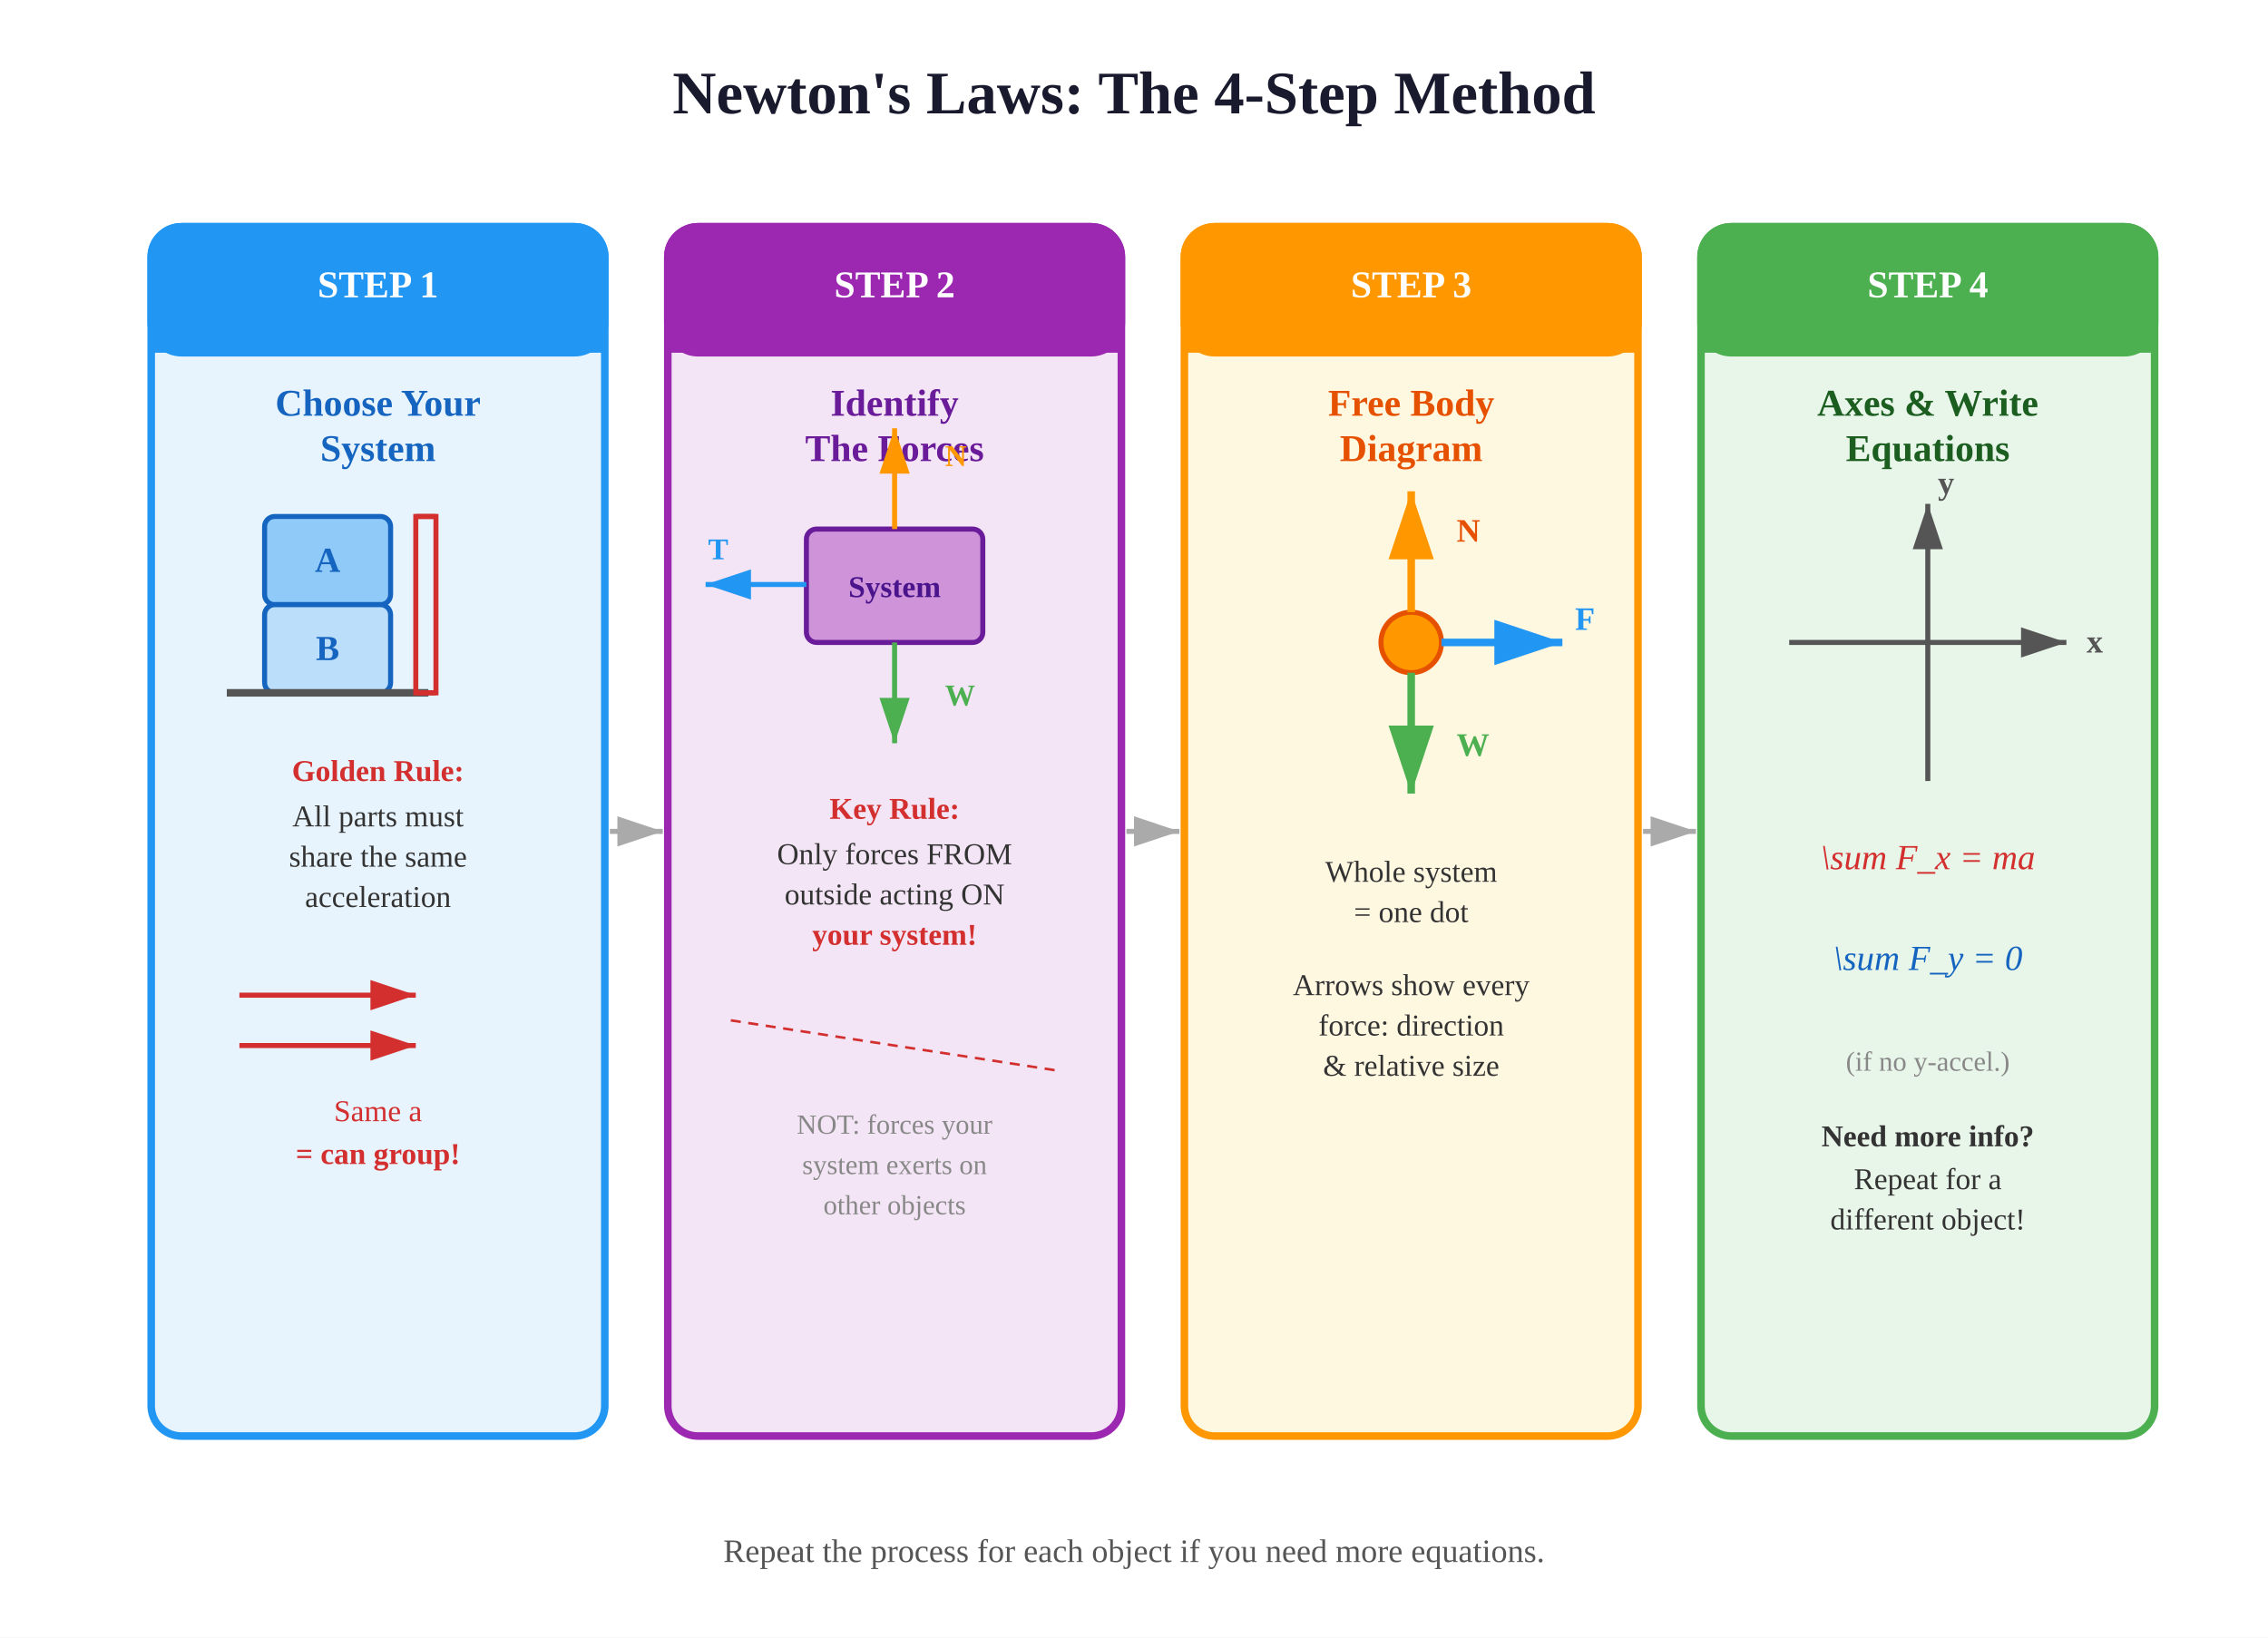
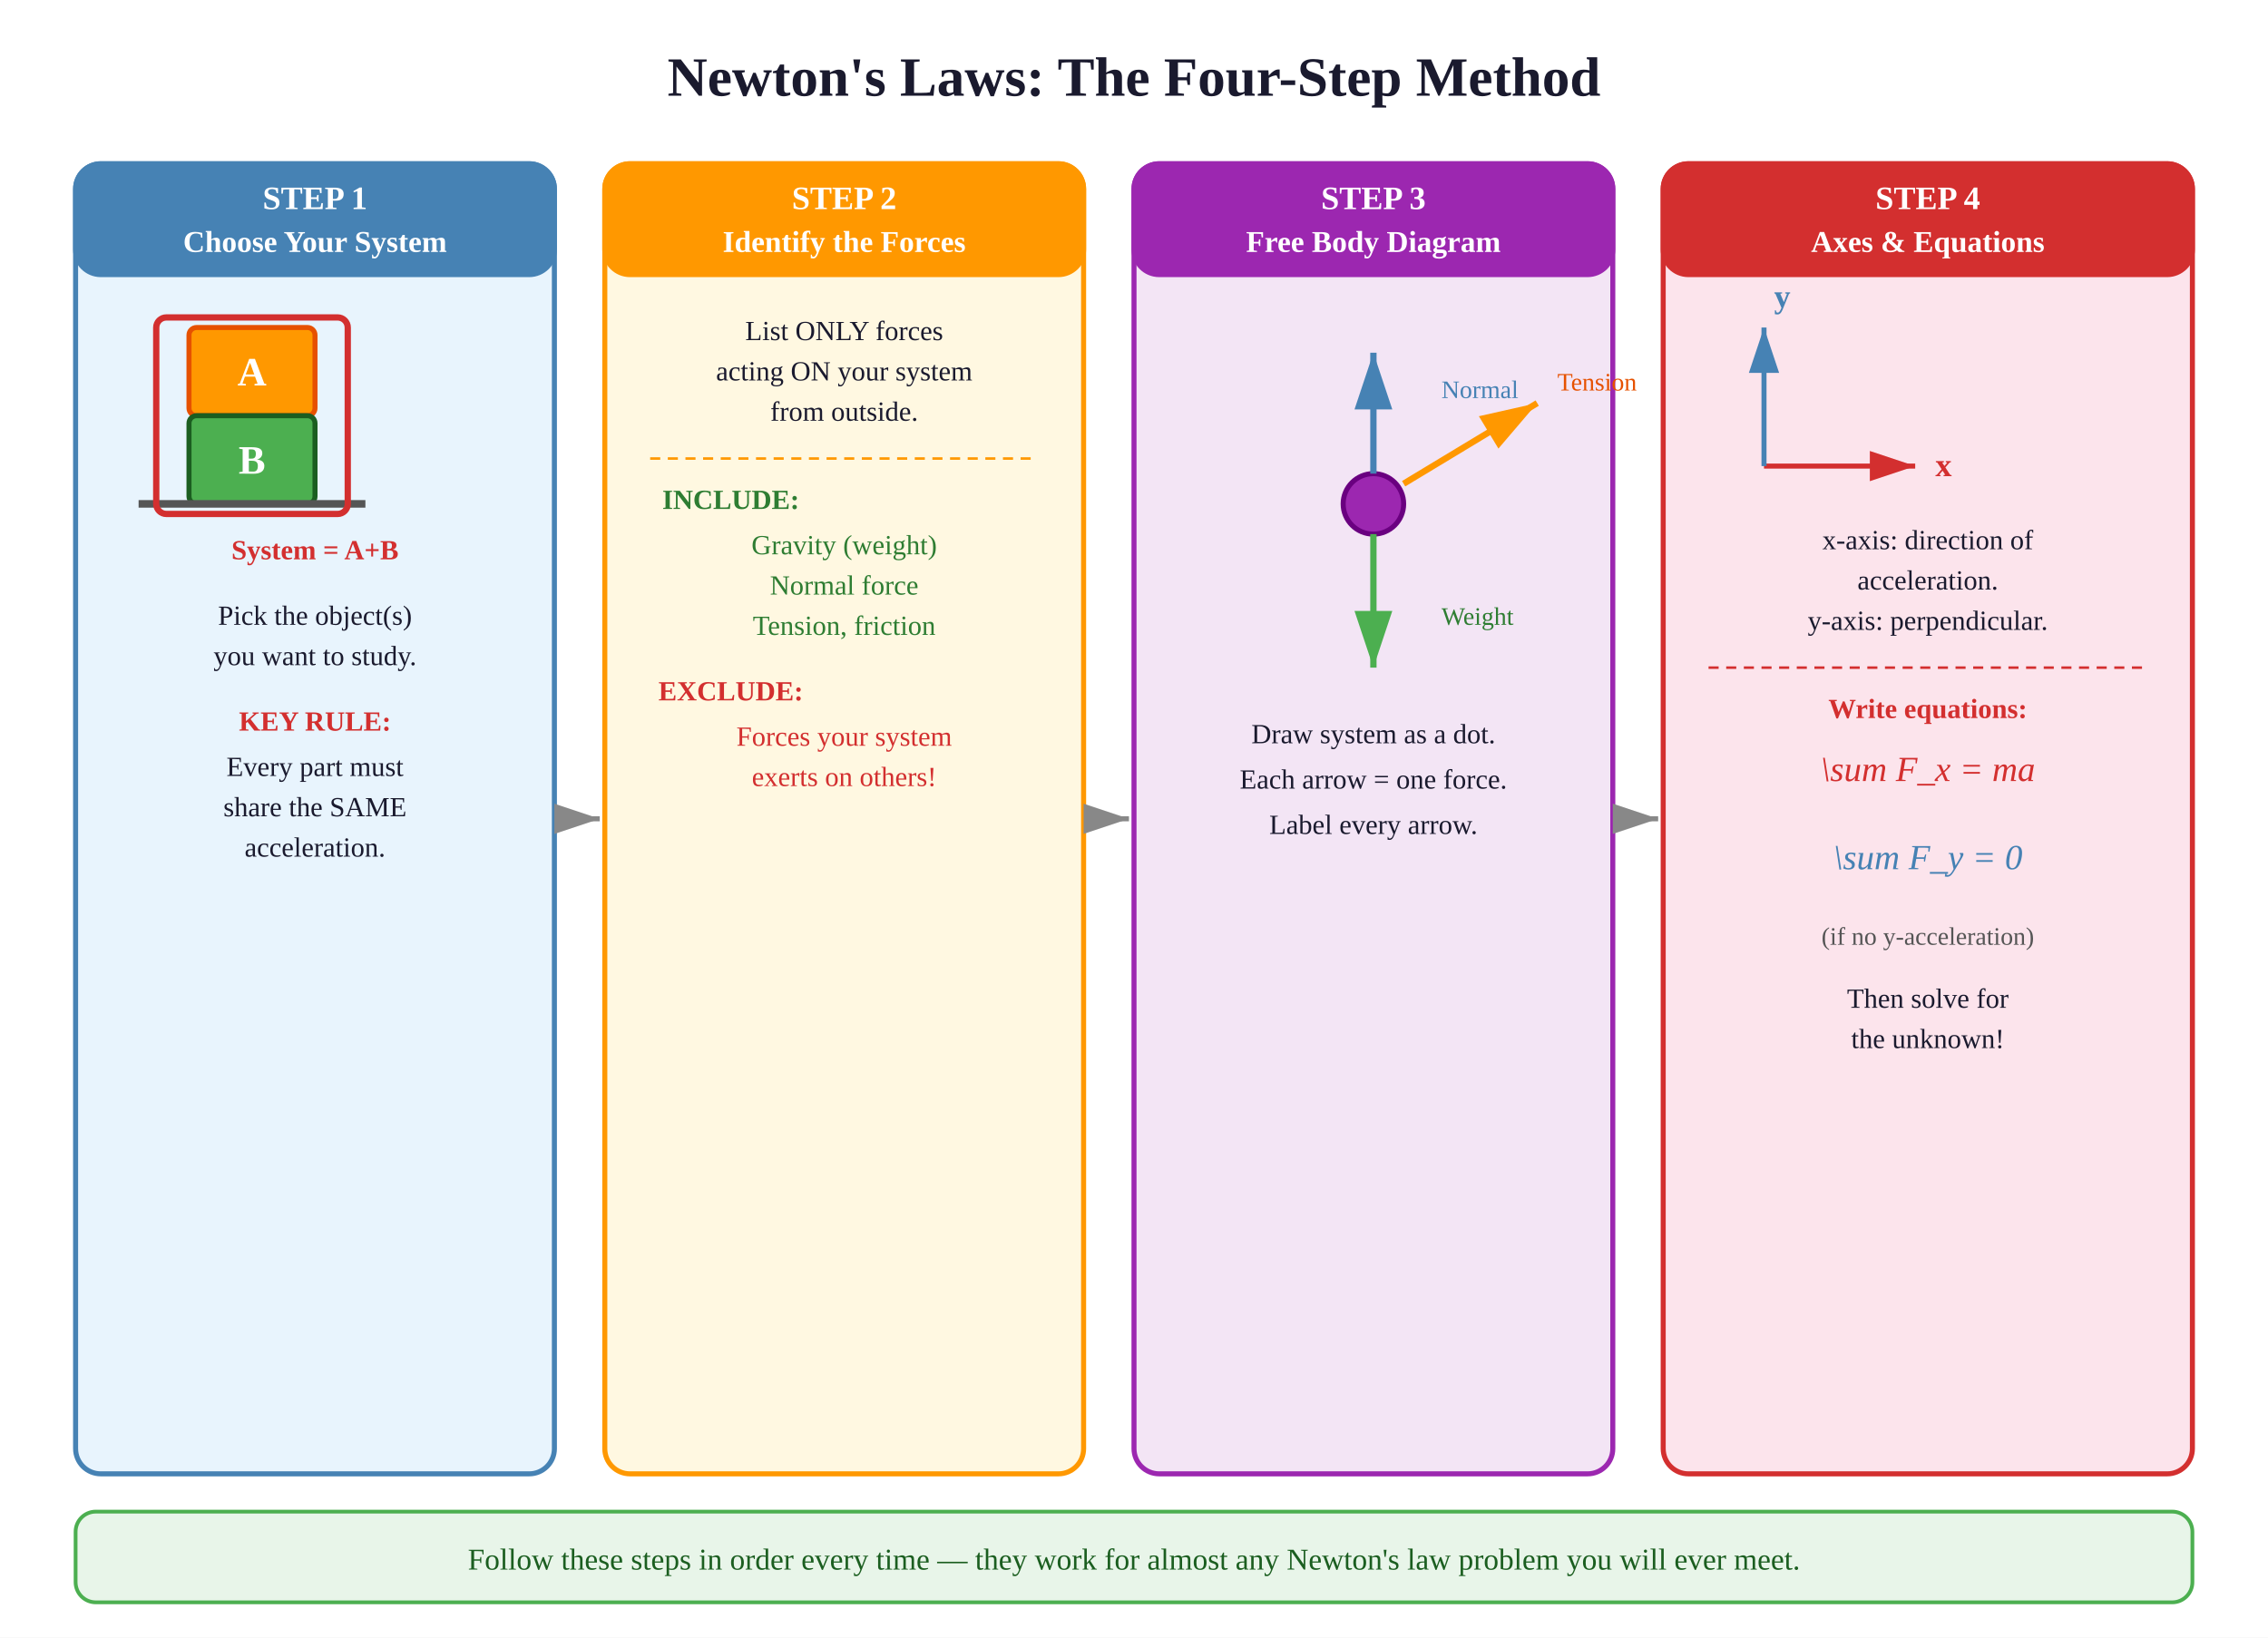
<svg xmlns="http://www.w3.org/2000/svg" width="900" height="650" viewBox="0 0 900 650">
  <rect x="0" y="0" width="900" height="650" fill="#ffffff" />
-   <text id="title" x="450" y="45" font-size="24" fill="#1a1a2e" text-anchor="middle" font-weight="bold">Newton's Laws: The 4-Step Method</text>
-   <rect id="step1_box" x="60" y="90" width="180" height="480" rx="12" fill="#e8f4fd" stroke="#2196F3" stroke-width="3" />
-   <rect id="step1_header" x="60" y="90" width="180" height="50" rx="12" fill="#2196F3" stroke="#2196F3" stroke-width="3" />
-   <rect id="step1_header_bottom" x="60" y="120" width="180" height="20" rx="0" fill="#2196F3" stroke="none" stroke-width="0" />
-   <text id="step1_num" x="150" y="118" font-size="15" fill="#ffffff" text-anchor="middle" font-weight="bold">STEP 1</text>
-   <text id="step1_title" x="150" y="165" font-size="15" fill="#1565C0" text-anchor="middle" font-weight="bold">Choose Your</text>
-   <text id="step1_title2" x="150" y="183" font-size="15" fill="#1565C0" text-anchor="middle" font-weight="bold">System</text>
-   <rect id="step1_block1" x="105" y="205" width="50" height="35" rx="4" fill="#90CAF9" stroke="#1565C0" stroke-width="2" />
-   <text id="step1_block1_label" x="130" y="227" font-size="14" fill="#1565C0" text-anchor="middle" font-weight="bold">A</text>
-   <rect id="step1_block2" x="105" y="240" width="50" height="35" rx="4" fill="#BBDEFB" stroke="#1565C0" stroke-width="2" />
-   <text id="step1_block2_label" x="130" y="262" font-size="14" fill="#1565C0" text-anchor="middle" font-weight="bold">B</text>
-   <line id="step1_floor" x1="90" y1="275" x2="170" y2="275" stroke="#555" stroke-width="3" stroke-dasharray="" />
-   <rect id="step1_bracket" x="165" y="205" width="8" height="70" rx="0" fill="none" stroke="#D32F2F" stroke-width="2" />
-   <line id="step1_bracket_top" x1="165" y1="205" x2="173" y2="205" stroke="#D32F2F" stroke-width="2" stroke-dasharray="" />
-   <line id="step1_bracket_bot" x1="165" y1="275" x2="173" y2="275" stroke="#D32F2F" stroke-width="2" stroke-dasharray="" />
-   <text id="step1_rule_title" x="150" y="310" font-size="12" fill="#D32F2F" text-anchor="middle" font-weight="bold">Golden Rule:</text>
-   <text id="step1_rule1" x="150" y="328" font-size="12" fill="#333" text-anchor="middle" font-weight="normal">All parts must</text>
-   <text id="step1_rule2" x="150" y="344" font-size="12" fill="#333" text-anchor="middle" font-weight="normal">share the same</text>
-   <text id="step1_rule3" x="150" y="360" font-size="12" fill="#333" text-anchor="middle" font-weight="normal">acceleration</text>
+   <text id="title" x="450" y="38" font-size="22" fill="#1a1a2e" text-anchor="middle" font-weight="bold">Newton's Laws: The Four-Step Method</text>
+   <rect id="step1_box" x="30" y="65" width="190" height="520" rx="10" fill="#e8f4fd" stroke="#4682b4" stroke-width="2" />
+   <rect id="step1_header" x="30" y="65" width="190" height="44" rx="10" fill="#4682b4" stroke="#4682b4" stroke-width="2" />
+   <text id="step1_num" x="125" y="83" font-size="13" fill="#ffffff" text-anchor="middle" font-weight="bold">STEP 1</text>
+   <text id="step1_title" x="125" y="100" font-size="12" fill="#ffffff" text-anchor="middle" font-weight="bold">Choose Your System</text>
+   <rect id="step1_block1" x="75" y="130" width="50" height="35" rx="3" fill="#FF9800" stroke="#e65100" stroke-width="2" />
+   <text id="step1_block1_label" x="100" y="153" font-size="16" fill="#ffffff" text-anchor="middle" font-weight="bold">A</text>
+   <rect id="step1_block2" x="75" y="165" width="50" height="35" rx="3" fill="#4CAF50" stroke="#1b5e20" stroke-width="2" />
+   <text id="step1_block2_label" x="100" y="188" font-size="16" fill="#ffffff" text-anchor="middle" font-weight="bold">B</text>
+   <line id="step1_table" x1="55" y1="200" x2="145" y2="200" stroke="#555" stroke-width="3" stroke-dasharray="" />
+   <rect id="step1_highlight" x="62" y="126" width="76" height="78" rx="4" fill="none" stroke="#D32F2F" stroke-width="2.5" />
+   <text id="step1_highlight_label" x="125" y="222" font-size="11" fill="#D32F2F" text-anchor="middle" font-weight="bold">System = A+B</text>
+   <text id="step1_rule1" x="125" y="248" font-size="11" fill="#1a1a2e" text-anchor="middle" font-weight="normal">Pick the object(s)</text>
+   <text id="step1_rule2" x="125" y="264" font-size="11" fill="#1a1a2e" text-anchor="middle" font-weight="normal">you want to study.</text>
+   <text id="step1_rule3" x="125" y="290" font-size="11" fill="#D32F2F" text-anchor="middle" font-weight="bold">KEY RULE:</text>
+   <text id="step1_rule4" x="125" y="308" font-size="11" fill="#1a1a2e" text-anchor="middle" font-weight="normal">Every part must</text>
+   <text id="step1_rule5" x="125" y="324" font-size="11" fill="#1a1a2e" text-anchor="middle" font-weight="normal">share the SAME</text>
+   <text id="step1_rule6" x="125" y="340" font-size="11" fill="#1a1a2e" text-anchor="middle" font-weight="normal">acceleration.</text>
+   <rect id="step2_box" x="240" y="65" width="190" height="520" rx="10" fill="#fff8e1" stroke="#FF9800" stroke-width="2" />
+   <rect id="step2_header" x="240" y="65" width="190" height="44" rx="10" fill="#FF9800" stroke="#FF9800" stroke-width="2" />
+   <text id="step2_num" x="335" y="83" font-size="13" fill="#ffffff" text-anchor="middle" font-weight="bold">STEP 2</text>
+   <text id="step2_title" x="335" y="100" font-size="12" fill="#ffffff" text-anchor="middle" font-weight="bold">Identify the Forces</text>
+   <text id="step2_rule1" x="335" y="135" font-size="11" fill="#1a1a2e" text-anchor="middle" font-weight="normal">List ONLY forces</text>
+   <text id="step2_rule2" x="335" y="151" font-size="11" fill="#1a1a2e" text-anchor="middle" font-weight="normal">acting ON your system</text>
+   <text id="step2_rule3" x="335" y="167" font-size="11" fill="#1a1a2e" text-anchor="middle" font-weight="normal">from outside.</text>
+   <line id="step2_divider" x1="258" y1="182" x2="412" y2="182" stroke="#FF9800" stroke-width="1" stroke-dasharray="4,3" />
+   <text id="step2_yes_label" x="290" y="202" font-size="11" fill="#2e7d32" text-anchor="middle" font-weight="bold">INCLUDE:</text>
+   <text id="step2_yes1" x="335" y="220" font-size="11" fill="#2e7d32" text-anchor="middle" font-weight="normal">Gravity (weight)</text>
+   <text id="step2_yes2" x="335" y="236" font-size="11" fill="#2e7d32" text-anchor="middle" font-weight="normal">Normal force</text>
+   <text id="step2_yes3" x="335" y="252" font-size="11" fill="#2e7d32" text-anchor="middle" font-weight="normal">Tension, friction</text>
+   <text id="step2_no_label" x="290" y="278" font-size="11" fill="#D32F2F" text-anchor="middle" font-weight="bold">EXCLUDE:</text>
+   <text id="step2_no1" x="335" y="296" font-size="11" fill="#D32F2F" text-anchor="middle" font-weight="normal">Forces your system</text>
+   <text id="step2_no2" x="335" y="312" font-size="11" fill="#D32F2F" text-anchor="middle" font-weight="normal">exerts on others!</text>
+   <rect id="step3_box" x="450" y="65" width="190" height="520" rx="10" fill="#f3e5f5" stroke="#9c27b0" stroke-width="2" />
+   <rect id="step3_header" x="450" y="65" width="190" height="44" rx="10" fill="#9c27b0" stroke="#9c27b0" stroke-width="2" />
+   <text id="step3_num" x="545" y="83" font-size="13" fill="#ffffff" text-anchor="middle" font-weight="bold">STEP 3</text>
+   <text id="step3_title" x="545" y="100" font-size="12" fill="#ffffff" text-anchor="middle" font-weight="bold">Free Body Diagram</text>
+   <circle id="step3_dot" cx="545" cy="200" r="12" fill="#9c27b0" stroke="#6a0080" stroke-width="2" stroke-dasharray="" />
  <defs>
-     <marker id="arrowhead_step1_accel" markerWidth="10" markerHeight="10" refX="9" refY="3" orient="auto" markerUnits="strokeWidth">
+     <marker id="arrowhead_step3_gravity" markerWidth="10" markerHeight="10" refX="9" refY="3" orient="auto" markerUnits="strokeWidth">
+       <path d="M0,0 L0,6 L9,3 z" fill="#4CAF50" />
+     </marker>
+   </defs>
+   <line id="step3_gravity" x1="545" y1="212" x2="545" y2="265" stroke="#4CAF50" stroke-width="2.5" marker-end="url(#arrowhead_step3_gravity)" />
+   <text id="step3_gravity_label" x="572" y="248" font-size="10" fill="#2e7d32" text-anchor="start" font-weight="normal">Weight</text>
+   <defs>
+     <marker id="arrowhead_step3_normal" markerWidth="10" markerHeight="10" refX="9" refY="3" orient="auto" markerUnits="strokeWidth">
+       <path d="M0,0 L0,6 L9,3 z" fill="#4682b4" />
+     </marker>
+   </defs>
+   <line id="step3_normal" x1="545" y1="188" x2="545" y2="140" stroke="#4682b4" stroke-width="2.5" marker-end="url(#arrowhead_step3_normal)" />
+   <text id="step3_normal_label" x="572" y="158" font-size="10" fill="#4682b4" text-anchor="start" font-weight="normal">Normal</text>
+   <defs>
+     <marker id="arrowhead_step3_tension" markerWidth="10" markerHeight="10" refX="9" refY="3" orient="auto" markerUnits="strokeWidth">
+       <path d="M0,0 L0,6 L9,3 z" fill="#FF9800" />
+     </marker>
+   </defs>
+   <line id="step3_tension" x1="557" y1="192" x2="610" y2="160" stroke="#FF9800" stroke-width="2.5" marker-end="url(#arrowhead_step3_tension)" />
+   <text id="step3_tension_label" x="618" y="155" font-size="10" fill="#e65100" text-anchor="start" font-weight="normal">Tension</text>
+   <text id="step3_rule1" x="545" y="295" font-size="11" fill="#1a1a2e" text-anchor="middle" font-weight="normal">Draw system as a dot.</text>
+   <text id="step3_rule2" x="545" y="313" font-size="11" fill="#1a1a2e" text-anchor="middle" font-weight="normal">Each arrow = one force.</text>
+   <text id="step3_rule3" x="545" y="331" font-size="11" fill="#1a1a2e" text-anchor="middle" font-weight="normal">Label every arrow.</text>
+   <rect id="step4_box" x="660" y="65" width="210" height="520" rx="10" fill="#fce4ec" stroke="#D32F2F" stroke-width="2" />
+   <rect id="step4_header" x="660" y="65" width="210" height="44" rx="10" fill="#D32F2F" stroke="#D32F2F" stroke-width="2" />
+   <text id="step4_num" x="765" y="83" font-size="13" fill="#ffffff" text-anchor="middle" font-weight="bold">STEP 4</text>
+   <text id="step4_title" x="765" y="100" font-size="12" fill="#ffffff" text-anchor="middle" font-weight="bold">Axes &amp; Equations</text>
+   <defs>
+     <marker id="arrowhead_step4_xaxis" markerWidth="10" markerHeight="10" refX="9" refY="3" orient="auto" markerUnits="strokeWidth">
      <path d="M0,0 L0,6 L9,3 z" fill="#D32F2F" />
    </marker>
  </defs>
-   <line id="step1_accel" x1="95" y1="395" x2="165" y2="395" stroke="#D32F2F" stroke-width="2" marker-end="url(#arrowhead_step1_accel)" />
+   <line id="step4_xaxis" x1="700" y1="185" x2="760" y2="185" stroke="#D32F2F" stroke-width="2" marker-end="url(#arrowhead_step4_xaxis)" />
+   <text id="step4_xlabel" x="768" y="189" font-size="13" fill="#D32F2F" text-anchor="start" font-weight="bold">x</text>
  <defs>
-     <marker id="arrowhead_step1_accel2" markerWidth="10" markerHeight="10" refX="9" refY="3" orient="auto" markerUnits="strokeWidth">
-       <path d="M0,0 L0,6 L9,3 z" fill="#D32F2F" />
+     <marker id="arrowhead_step4_yaxis" markerWidth="10" markerHeight="10" refX="9" refY="3" orient="auto" markerUnits="strokeWidth">
+       <path d="M0,0 L0,6 L9,3 z" fill="#4682b4" />
    </marker>
  </defs>
-   <line id="step1_accel2" x1="95" y1="415" x2="165" y2="415" stroke="#D32F2F" stroke-width="2" marker-end="url(#arrowhead_step1_accel2)" />
-   <text id="step1_same" x="150" y="445" font-size="12" fill="#D32F2F" text-anchor="middle" font-weight="normal">Same a</text>
-   <text id="step1_group" x="150" y="462" font-size="12" fill="#D32F2F" text-anchor="middle" font-weight="bold">= can group!</text>
-   <rect id="step2_box" x="265" y="90" width="180" height="480" rx="12" fill="#f3e5f5" stroke="#9C27B0" stroke-width="3" />
-   <rect id="step2_header" x="265" y="90" width="180" height="50" rx="12" fill="#9C27B0" stroke="#9C27B0" stroke-width="3" />
-   <rect id="step2_header_bottom" x="265" y="120" width="180" height="20" rx="0" fill="#9C27B0" stroke="none" stroke-width="0" />
-   <text id="step2_num" x="355" y="118" font-size="15" fill="#ffffff" text-anchor="middle" font-weight="bold">STEP 2</text>
-   <text id="step2_title" x="355" y="165" font-size="15" fill="#6A1B9A" text-anchor="middle" font-weight="bold">Identify</text>
-   <text id="step2_title2" x="355" y="183" font-size="15" fill="#6A1B9A" text-anchor="middle" font-weight="bold">The Forces</text>
-   <rect id="step2_system" x="320" y="210" width="70" height="45" rx="4" fill="#CE93D8" stroke="#6A1B9A" stroke-width="2" />
-   <text id="step2_system_label" x="355" y="237" font-size="12" fill="#4A148C" text-anchor="middle" font-weight="bold">System</text>
+   <line id="step4_yaxis" x1="700" y1="185" x2="700" y2="130" stroke="#4682b4" stroke-width="2" marker-end="url(#arrowhead_step4_yaxis)" />
+   <text id="step4_ylabel" x="704" y="122" font-size="13" fill="#4682b4" text-anchor="start" font-weight="bold">y</text>
+   <text id="step4_rule1" x="765" y="218" font-size="11" fill="#1a1a2e" text-anchor="middle" font-weight="normal">x-axis: direction of</text>
+   <text id="step4_rule2" x="765" y="234" font-size="11" fill="#1a1a2e" text-anchor="middle" font-weight="normal">acceleration.</text>
+   <text id="step4_rule3" x="765" y="250" font-size="11" fill="#1a1a2e" text-anchor="middle" font-weight="normal">y-axis: perpendicular.</text>
+   <line id="step4_divider" x1="678" y1="265" x2="852" y2="265" stroke="#D32F2F" stroke-width="1" stroke-dasharray="4,3" />
+   <text id="step4_eq_label" x="765" y="285" font-size="11" fill="#D32F2F" text-anchor="middle" font-weight="bold">Write equations:</text>
+   <text id="step4_eq_x" x="765" y="310" font-size="14" fill="#D32F2F" font-style="italic" text-anchor="middle">\sum F_x = ma</text>
+   <text id="step4_eq_y" x="765" y="345" font-size="14" fill="#4682b4" font-style="italic" text-anchor="middle">\sum F_y = 0</text>
+   <text id="step4_note" x="765" y="375" font-size="10" fill="#555" text-anchor="middle" font-weight="normal">(if no y-acceleration)</text>
+   <text id="step4_solve" x="765" y="400" font-size="11" fill="#1a1a2e" text-anchor="middle" font-weight="normal">Then solve for</text>
+   <text id="step4_solve2" x="765" y="416" font-size="11" fill="#1a1a2e" text-anchor="middle" font-weight="normal">the unknown!</text>
  <defs>
-     <marker id="arrowhead_step2_gravity" markerWidth="10" markerHeight="10" refX="9" refY="3" orient="auto" markerUnits="strokeWidth">
-       <path d="M0,0 L0,6 L9,3 z" fill="#4CAF50" />
+     <marker id="arrowhead_arrow12" markerWidth="10" markerHeight="10" refX="9" refY="3" orient="auto" markerUnits="strokeWidth">
+       <path d="M0,0 L0,6 L9,3 z" fill="#888" />
    </marker>
  </defs>
-   <line id="step2_gravity" x1="355" y1="255" x2="355" y2="295" stroke="#4CAF50" stroke-width="2" marker-end="url(#arrowhead_step2_gravity)" />
-   <text id="step2_gravity_label" x="375" y="280" font-size="12" fill="#4CAF50" text-anchor="start" font-weight="bold">W</text>
+   <line id="arrow12" x1="222" y1="325" x2="238" y2="325" stroke="#888" stroke-width="2" marker-end="url(#arrowhead_arrow12)" />
  <defs>
-     <marker id="arrowhead_step2_normal" markerWidth="10" markerHeight="10" refX="9" refY="3" orient="auto" markerUnits="strokeWidth">
-       <path d="M0,0 L0,6 L9,3 z" fill="#FF9800" />
+     <marker id="arrowhead_arrow23" markerWidth="10" markerHeight="10" refX="9" refY="3" orient="auto" markerUnits="strokeWidth">
+       <path d="M0,0 L0,6 L9,3 z" fill="#888" />
    </marker>
  </defs>
-   <line id="step2_normal" x1="355" y1="210" x2="355" y2="170" stroke="#FF9800" stroke-width="2" marker-end="url(#arrowhead_step2_normal)" />
-   <text id="step2_normal_label" x="375" y="185" font-size="12" fill="#FF9800" text-anchor="start" font-weight="bold">N</text>
+   <line id="arrow23" x1="432" y1="325" x2="448" y2="325" stroke="#888" stroke-width="2" marker-end="url(#arrowhead_arrow23)" />
  <defs>
-     <marker id="arrowhead_step2_tension" markerWidth="10" markerHeight="10" refX="9" refY="3" orient="auto" markerUnits="strokeWidth">
-       <path d="M0,0 L0,6 L9,3 z" fill="#2196F3" />
+     <marker id="arrowhead_arrow34" markerWidth="10" markerHeight="10" refX="9" refY="3" orient="auto" markerUnits="strokeWidth">
+       <path d="M0,0 L0,6 L9,3 z" fill="#888" />
    </marker>
  </defs>
-   <line id="step2_tension" x1="320" y1="232" x2="280" y2="232" stroke="#2196F3" stroke-width="2" marker-end="url(#arrowhead_step2_tension)" />
-   <text id="step2_tension_label" x="285" y="222" font-size="12" fill="#2196F3" text-anchor="middle" font-weight="bold">T</text>
-   <text id="step2_key_title" x="355" y="325" font-size="12" fill="#D32F2F" text-anchor="middle" font-weight="bold">Key Rule:</text>
-   <text id="step2_key1" x="355" y="343" font-size="12" fill="#333" text-anchor="middle" font-weight="normal">Only forces FROM</text>
-   <text id="step2_key2" x="355" y="359" font-size="12" fill="#333" text-anchor="middle" font-weight="normal">outside acting ON</text>
-   <text id="step2_key3" x="355" y="375" font-size="12" fill="#D32F2F" text-anchor="middle" font-weight="bold">your system!</text>
-   <line id="step2_cross_line1" x1="290" y1="405" x2="420" y2="425" stroke="#D32F2F" stroke-width="1" stroke-dasharray="4,3" />
-   <text id="step2_no_label" x="355" y="450" font-size="11" fill="#888" text-anchor="middle" font-weight="normal">NOT: forces your</text>
-   <text id="step2_no_label2" x="355" y="466" font-size="11" fill="#888" text-anchor="middle" font-weight="normal">system exerts on</text>
-   <text id="step2_no_label3" x="355" y="482" font-size="11" fill="#888" text-anchor="middle" font-weight="normal">other objects</text>
-   <rect id="step3_box" x="470" y="90" width="180" height="480" rx="12" fill="#fff8e1" stroke="#FF9800" stroke-width="3" />
-   <rect id="step3_header" x="470" y="90" width="180" height="50" rx="12" fill="#FF9800" stroke="#FF9800" stroke-width="3" />
-   <rect id="step3_header_bottom" x="470" y="120" width="180" height="20" rx="0" fill="#FF9800" stroke="none" stroke-width="0" />
-   <text id="step3_num" x="560" y="118" font-size="15" fill="#ffffff" text-anchor="middle" font-weight="bold">STEP 3</text>
-   <text id="step3_title" x="560" y="165" font-size="15" fill="#E65100" text-anchor="middle" font-weight="bold">Free Body</text>
-   <text id="step3_title2" x="560" y="183" font-size="15" fill="#E65100" text-anchor="middle" font-weight="bold">Diagram</text>
-   <circle id="step3_dot" cx="560" cy="255" r="12" fill="#FF9800" stroke="#E65100" stroke-width="2" stroke-dasharray="" />
-   <defs>
-     <marker id="arrowhead_step3_up" markerWidth="10" markerHeight="10" refX="9" refY="3" orient="auto" markerUnits="strokeWidth">
-       <path d="M0,0 L0,6 L9,3 z" fill="#FF9800" />
-     </marker>
-   </defs>
-   <line id="step3_up" x1="560" y1="243" x2="560" y2="195" stroke="#FF9800" stroke-width="3" marker-end="url(#arrowhead_step3_up)" />
-   <text id="step3_up_label" x="578" y="215" font-size="13" fill="#E65100" text-anchor="start" font-weight="bold">N</text>
-   <defs>
-     <marker id="arrowhead_step3_down" markerWidth="10" markerHeight="10" refX="9" refY="3" orient="auto" markerUnits="strokeWidth">
-       <path d="M0,0 L0,6 L9,3 z" fill="#4CAF50" />
-     </marker>
-   </defs>
-   <line id="step3_down" x1="560" y1="267" x2="560" y2="315" stroke="#4CAF50" stroke-width="3" marker-end="url(#arrowhead_step3_down)" />
-   <text id="step3_down_label" x="578" y="300" font-size="13" fill="#4CAF50" text-anchor="start" font-weight="bold">W</text>
-   <defs>
-     <marker id="arrowhead_step3_right" markerWidth="10" markerHeight="10" refX="9" refY="3" orient="auto" markerUnits="strokeWidth">
-       <path d="M0,0 L0,6 L9,3 z" fill="#2196F3" />
-     </marker>
-   </defs>
-   <line id="step3_right" x1="572" y1="255" x2="620" y2="255" stroke="#2196F3" stroke-width="3" marker-end="url(#arrowhead_step3_right)" />
-   <text id="step3_right_label" x="625" y="250" font-size="13" fill="#2196F3" text-anchor="start" font-weight="bold">F</text>
-   <text id="step3_desc1" x="560" y="350" font-size="12" fill="#333" text-anchor="middle" font-weight="normal">Whole system</text>
-   <text id="step3_desc2" x="560" y="366" font-size="12" fill="#333" text-anchor="middle" font-weight="normal">= one dot</text>
-   <text id="step3_desc3" x="560" y="395" font-size="12" fill="#333" text-anchor="middle" font-weight="normal">Arrows show every</text>
-   <text id="step3_desc4" x="560" y="411" font-size="12" fill="#333" text-anchor="middle" font-weight="normal">force: direction</text>
-   <text id="step3_desc5" x="560" y="427" font-size="12" fill="#333" text-anchor="middle" font-weight="normal">&amp; relative size</text>
-   <rect id="step4_box" x="675" y="90" width="180" height="480" rx="12" fill="#e8f5e9" stroke="#4CAF50" stroke-width="3" />
-   <rect id="step4_header" x="675" y="90" width="180" height="50" rx="12" fill="#4CAF50" stroke="#4CAF50" stroke-width="3" />
-   <rect id="step4_header_bottom" x="675" y="120" width="180" height="20" rx="0" fill="#4CAF50" stroke="none" stroke-width="0" />
-   <text id="step4_num" x="765" y="118" font-size="15" fill="#ffffff" text-anchor="middle" font-weight="bold">STEP 4</text>
-   <text id="step4_title" x="765" y="165" font-size="15" fill="#1B5E20" text-anchor="middle" font-weight="bold">Axes &amp; Write</text>
-   <text id="step4_title2" x="765" y="183" font-size="15" fill="#1B5E20" text-anchor="middle" font-weight="bold">Equations</text>
-   <defs>
-     <marker id="arrowhead_step4_xaxis" markerWidth="10" markerHeight="10" refX="9" refY="3" orient="auto" markerUnits="strokeWidth">
-       <path d="M0,0 L0,6 L9,3 z" fill="#555" />
-     </marker>
-   </defs>
-   <line id="step4_xaxis" x1="710" y1="255" x2="820" y2="255" stroke="#555" stroke-width="2" marker-end="url(#arrowhead_step4_xaxis)" />
-   <defs>
-     <marker id="arrowhead_step4_yaxis" markerWidth="10" markerHeight="10" refX="9" refY="3" orient="auto" markerUnits="strokeWidth">
-       <path d="M0,0 L0,6 L9,3 z" fill="#555" />
-     </marker>
-   </defs>
-   <line id="step4_yaxis" x1="765" y1="310" x2="765" y2="200" stroke="#555" stroke-width="2" marker-end="url(#arrowhead_step4_yaxis)" />
-   <text id="step4_xlabel" x="828" y="259" font-size="13" fill="#555" text-anchor="start" font-weight="bold">x</text>
-   <text id="step4_ylabel" x="769" y="196" font-size="13" fill="#555" text-anchor="start" font-weight="bold">y</text>
-   <text id="step4_eq1" x="765" y="345" font-size="14" fill="#D32F2F" font-style="italic" text-anchor="middle">\sum F_x = ma</text>
-   <text id="step4_eq2" x="765" y="385" font-size="14" fill="#1565C0" font-style="italic" text-anchor="middle">\sum F_y = 0</text>
-   <text id="step4_hint1" x="765" y="425" font-size="11" fill="#888" text-anchor="middle" font-weight="normal">(if no y-accel.)</text>
-   <text id="step4_hint2" x="765" y="455" font-size="12" fill="#333" text-anchor="middle" font-weight="bold">Need more info?</text>
-   <text id="step4_hint3" x="765" y="472" font-size="12" fill="#333" text-anchor="middle" font-weight="normal">Repeat for a</text>
-   <text id="step4_hint4" x="765" y="488" font-size="12" fill="#333" text-anchor="middle" font-weight="normal">different object!</text>
-   <defs>
-     <marker id="arrowhead_arrow_1_2" markerWidth="10" markerHeight="10" refX="9" refY="3" orient="auto" markerUnits="strokeWidth">
-       <path d="M0,0 L0,6 L9,3 z" fill="#aaa" />
-     </marker>
-   </defs>
-   <line id="arrow_1_2" x1="242" y1="330" x2="263" y2="330" stroke="#aaa" stroke-width="2" marker-end="url(#arrowhead_arrow_1_2)" />
-   <defs>
-     <marker id="arrowhead_arrow_2_3" markerWidth="10" markerHeight="10" refX="9" refY="3" orient="auto" markerUnits="strokeWidth">
-       <path d="M0,0 L0,6 L9,3 z" fill="#aaa" />
-     </marker>
-   </defs>
-   <line id="arrow_2_3" x1="447" y1="330" x2="468" y2="330" stroke="#aaa" stroke-width="2" marker-end="url(#arrowhead_arrow_2_3)" />
-   <defs>
-     <marker id="arrowhead_arrow_3_4" markerWidth="10" markerHeight="10" refX="9" refY="3" orient="auto" markerUnits="strokeWidth">
-       <path d="M0,0 L0,6 L9,3 z" fill="#aaa" />
-     </marker>
-   </defs>
-   <line id="arrow_3_4" x1="652" y1="330" x2="673" y2="330" stroke="#aaa" stroke-width="2" marker-end="url(#arrowhead_arrow_3_4)" />
-   <text id="footer" x="450" y="620" font-size="13" fill="#555" text-anchor="middle" font-weight="normal">Repeat the process for each object if you need more equations.</text>
+   <line id="arrow34" x1="642" y1="325" x2="658" y2="325" stroke="#888" stroke-width="2" marker-end="url(#arrowhead_arrow34)" />
+   <rect id="tip_box" x="30" y="600" width="840" height="36" rx="8" fill="#e8f5e9" stroke="#4CAF50" stroke-width="1.5" />
+   <text id="tip_text" x="450" y="623" font-size="12" fill="#1b5e20" text-anchor="middle" font-weight="normal">Follow these steps in order every time — they work for almost any Newton's law problem you will ever meet.</text>
</svg>
